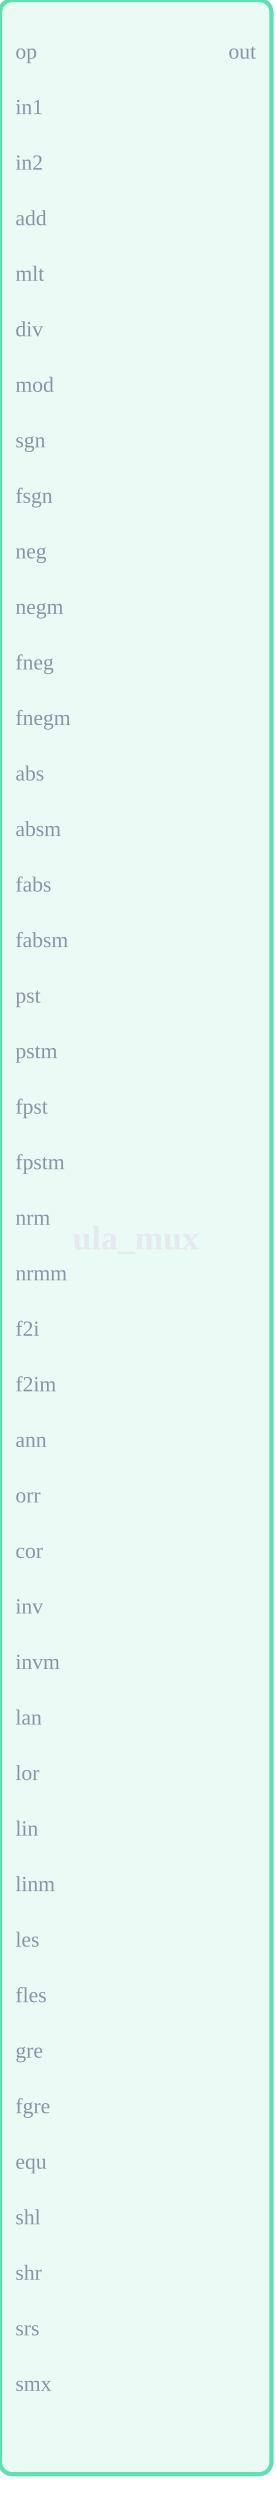
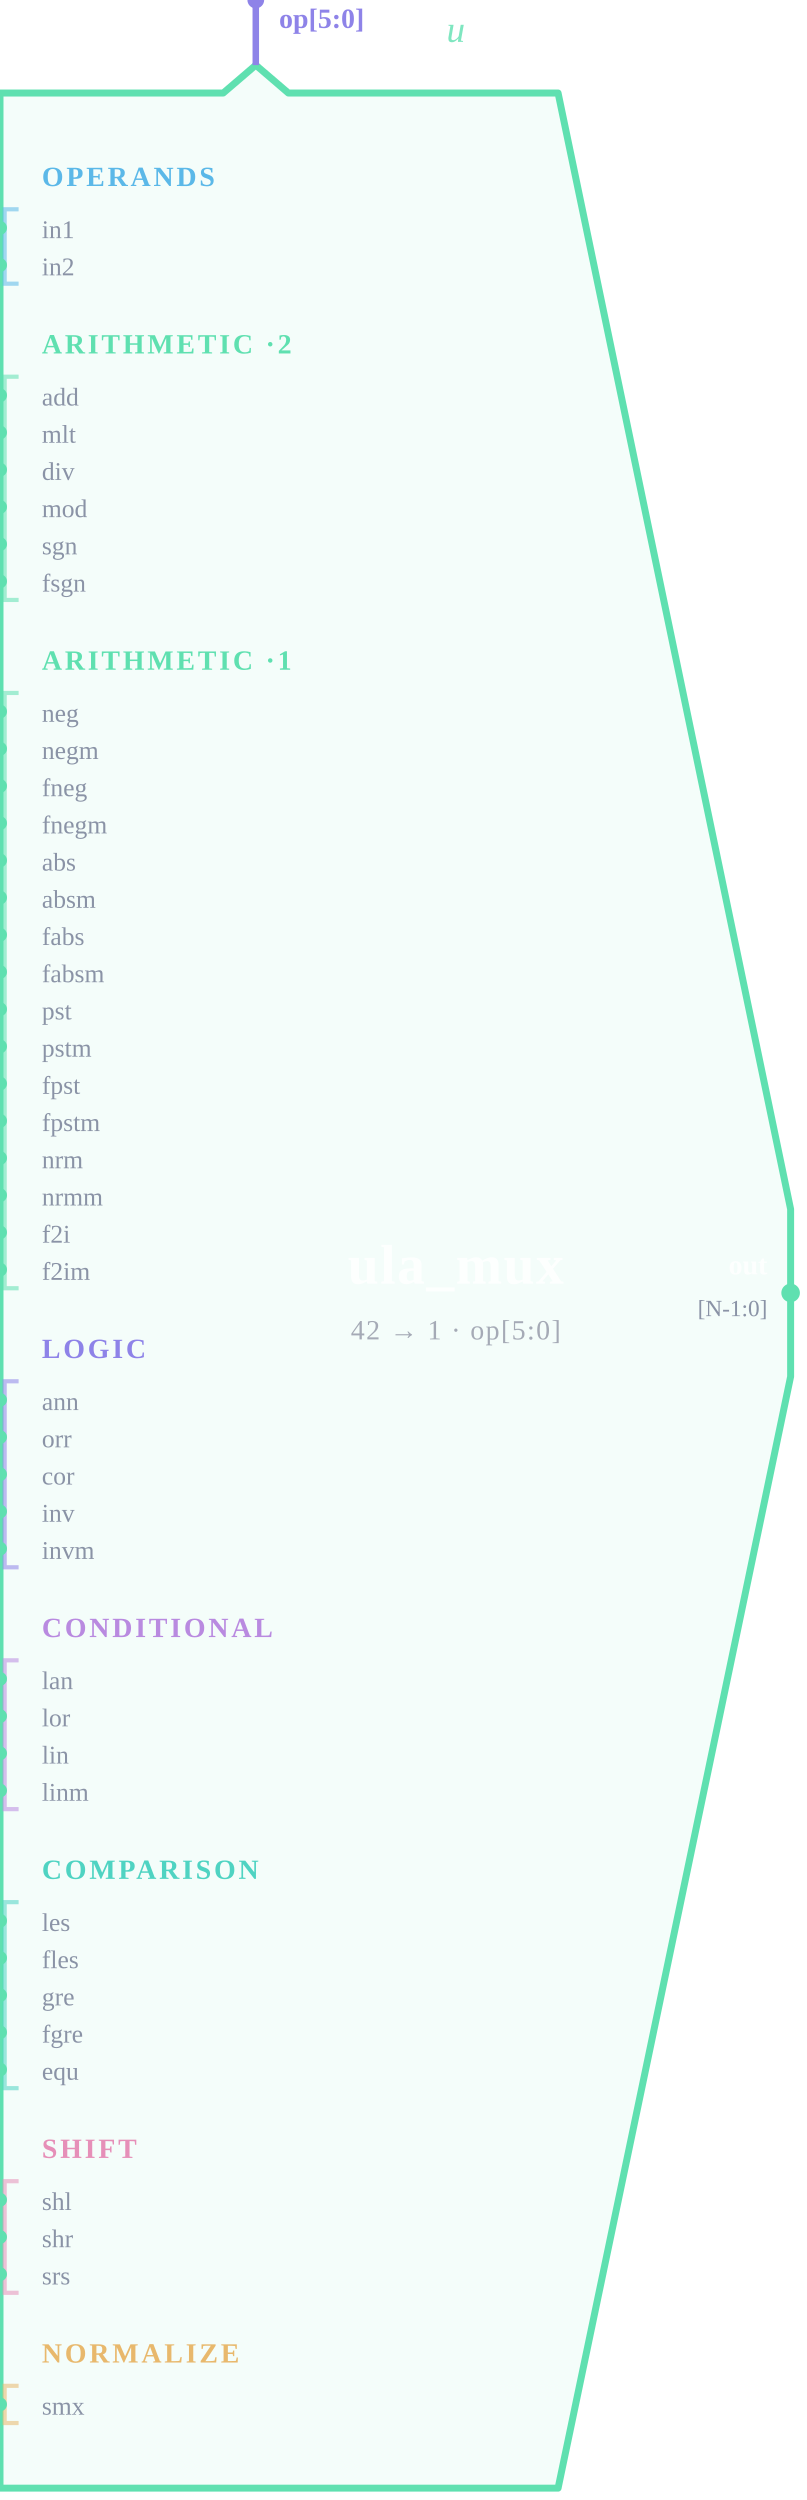
<svg xmlns="http://www.w3.org/2000/svg" xmlns:ns1="https://github.com/nturley/netlistsvg">
-   <g ns1:type="ula_mux" transform="translate(0, 0)" ns1:width="88" ns1:height="802">
+   <g ns1:type="ula_mux" transform="translate(0, 0)" ns1:width="170" ns1:height="551">
    <ns1:alias val="ula_mux" />
-     <rect width="88" height="802" rx="4" ry="4" class="$cell_id" style="fill: var(--prism-module-fill, rgba(95,224,176,0.14));                  stroke: var(--prism-module-stroke, #5FE0B0);                  stroke-width: 1.4;" />
-     <text x="44" y="405" class="nodelabel $cell_id" ns1:attribute="" style="text-anchor: middle; font-weight: 700; font-size: 11px;                  fill: var(--prism-module-glyph, #e6e9f0);">ula_mux</text>
-     <text x="44" y="-4" class="nodelabel $cell_id" ns1:attribute="ref" style="text-anchor: middle; font-size: 8px; font-style: italic;                  fill: var(--prism-module-accent, #5FE0B0); opacity: 0.8;">u</text>
-     <text x="5" y="19" class="$cell_id" style="font-size:7px; fill: var(--prism-port-label, #8a93a6);">op</text>
-     <text x="5" y="37" class="$cell_id" style="font-size:7px; fill: var(--prism-port-label, #8a93a6);">in1</text>
-     <text x="5" y="55" class="$cell_id" style="font-size:7px; fill: var(--prism-port-label, #8a93a6);">in2</text>
-     <text x="5" y="73" class="$cell_id" style="font-size:7px; fill: var(--prism-port-label, #8a93a6);">add</text>
-     <text x="5" y="91" class="$cell_id" style="font-size:7px; fill: var(--prism-port-label, #8a93a6);">mlt</text>
-     <text x="5" y="109" class="$cell_id" style="font-size:7px; fill: var(--prism-port-label, #8a93a6);">div</text>
-     <text x="5" y="127" class="$cell_id" style="font-size:7px; fill: var(--prism-port-label, #8a93a6);">mod</text>
-     <text x="5" y="145" class="$cell_id" style="font-size:7px; fill: var(--prism-port-label, #8a93a6);">sgn</text>
-     <text x="5" y="163" class="$cell_id" style="font-size:7px; fill: var(--prism-port-label, #8a93a6);">fsgn</text>
-     <text x="5" y="181" class="$cell_id" style="font-size:7px; fill: var(--prism-port-label, #8a93a6);">neg</text>
-     <text x="5" y="199" class="$cell_id" style="font-size:7px; fill: var(--prism-port-label, #8a93a6);">negm</text>
-     <text x="5" y="217" class="$cell_id" style="font-size:7px; fill: var(--prism-port-label, #8a93a6);">fneg</text>
-     <text x="5" y="235" class="$cell_id" style="font-size:7px; fill: var(--prism-port-label, #8a93a6);">fnegm</text>
-     <text x="5" y="253" class="$cell_id" style="font-size:7px; fill: var(--prism-port-label, #8a93a6);">abs</text>
-     <text x="5" y="271" class="$cell_id" style="font-size:7px; fill: var(--prism-port-label, #8a93a6);">absm</text>
-     <text x="5" y="289" class="$cell_id" style="font-size:7px; fill: var(--prism-port-label, #8a93a6);">fabs</text>
-     <text x="5" y="307" class="$cell_id" style="font-size:7px; fill: var(--prism-port-label, #8a93a6);">fabsm</text>
-     <text x="5" y="325" class="$cell_id" style="font-size:7px; fill: var(--prism-port-label, #8a93a6);">pst</text>
-     <text x="5" y="343" class="$cell_id" style="font-size:7px; fill: var(--prism-port-label, #8a93a6);">pstm</text>
-     <text x="5" y="361" class="$cell_id" style="font-size:7px; fill: var(--prism-port-label, #8a93a6);">fpst</text>
-     <text x="5" y="379" class="$cell_id" style="font-size:7px; fill: var(--prism-port-label, #8a93a6);">fpstm</text>
-     <text x="5" y="397" class="$cell_id" style="font-size:7px; fill: var(--prism-port-label, #8a93a6);">nrm</text>
-     <text x="5" y="415" class="$cell_id" style="font-size:7px; fill: var(--prism-port-label, #8a93a6);">nrmm</text>
-     <text x="5" y="433" class="$cell_id" style="font-size:7px; fill: var(--prism-port-label, #8a93a6);">f2i</text>
-     <text x="5" y="451" class="$cell_id" style="font-size:7px; fill: var(--prism-port-label, #8a93a6);">f2im</text>
-     <text x="5" y="469" class="$cell_id" style="font-size:7px; fill: var(--prism-port-label, #8a93a6);">ann</text>
-     <text x="5" y="487" class="$cell_id" style="font-size:7px; fill: var(--prism-port-label, #8a93a6);">orr</text>
-     <text x="5" y="505" class="$cell_id" style="font-size:7px; fill: var(--prism-port-label, #8a93a6);">cor</text>
-     <text x="5" y="523" class="$cell_id" style="font-size:7px; fill: var(--prism-port-label, #8a93a6);">inv</text>
-     <text x="5" y="541" class="$cell_id" style="font-size:7px; fill: var(--prism-port-label, #8a93a6);">invm</text>
-     <text x="5" y="559" class="$cell_id" style="font-size:7px; fill: var(--prism-port-label, #8a93a6);">lan</text>
-     <text x="5" y="577" class="$cell_id" style="font-size:7px; fill: var(--prism-port-label, #8a93a6);">lor</text>
-     <text x="5" y="595" class="$cell_id" style="font-size:7px; fill: var(--prism-port-label, #8a93a6);">lin</text>
-     <text x="5" y="613" class="$cell_id" style="font-size:7px; fill: var(--prism-port-label, #8a93a6);">linm</text>
-     <text x="5" y="631" class="$cell_id" style="font-size:7px; fill: var(--prism-port-label, #8a93a6);">les</text>
-     <text x="5" y="649" class="$cell_id" style="font-size:7px; fill: var(--prism-port-label, #8a93a6);">fles</text>
-     <text x="5" y="667" class="$cell_id" style="font-size:7px; fill: var(--prism-port-label, #8a93a6);">gre</text>
-     <text x="5" y="685" class="$cell_id" style="font-size:7px; fill: var(--prism-port-label, #8a93a6);">fgre</text>
-     <text x="5" y="703" class="$cell_id" style="font-size:7px; fill: var(--prism-port-label, #8a93a6);">equ</text>
-     <text x="5" y="721" class="$cell_id" style="font-size:7px; fill: var(--prism-port-label, #8a93a6);">shl</text>
-     <text x="5" y="739" class="$cell_id" style="font-size:7px; fill: var(--prism-port-label, #8a93a6);">shr</text>
-     <text x="5" y="757" class="$cell_id" style="font-size:7px; fill: var(--prism-port-label, #8a93a6);">srs</text>
-     <text x="5" y="775" class="$cell_id" style="font-size:7px; fill: var(--prism-port-label, #8a93a6);">smx</text>
-     <text x="83" y="19" class="$cell_id" style="text-anchor:end; font-size:7px; fill: var(--prism-port-label, #8a93a6);">out</text>
-     <g ns1:x="0" ns1:y="16" ns1:pid="op" />
-     <g ns1:x="0" ns1:y="34" ns1:pid="in1" />
-     <g ns1:x="0" ns1:y="52" ns1:pid="in2" />
-     <g ns1:x="0" ns1:y="70" ns1:pid="add" />
-     <g ns1:x="0" ns1:y="88" ns1:pid="mlt" />
-     <g ns1:x="0" ns1:y="106" ns1:pid="div" />
-     <g ns1:x="0" ns1:y="124" ns1:pid="mod" />
-     <g ns1:x="0" ns1:y="142" ns1:pid="sgn" />
-     <g ns1:x="0" ns1:y="160" ns1:pid="fsgn" />
-     <g ns1:x="0" ns1:y="178" ns1:pid="neg" />
-     <g ns1:x="0" ns1:y="196" ns1:pid="negm" />
-     <g ns1:x="0" ns1:y="214" ns1:pid="fneg" />
-     <g ns1:x="0" ns1:y="232" ns1:pid="fnegm" />
-     <g ns1:x="0" ns1:y="250" ns1:pid="abs" />
-     <g ns1:x="0" ns1:y="268" ns1:pid="absm" />
-     <g ns1:x="0" ns1:y="286" ns1:pid="fabs" />
-     <g ns1:x="0" ns1:y="304" ns1:pid="fabsm" />
-     <g ns1:x="0" ns1:y="322" ns1:pid="pst" />
-     <g ns1:x="0" ns1:y="340" ns1:pid="pstm" />
-     <g ns1:x="0" ns1:y="358" ns1:pid="fpst" />
-     <g ns1:x="0" ns1:y="376" ns1:pid="fpstm" />
-     <g ns1:x="0" ns1:y="394" ns1:pid="nrm" />
-     <g ns1:x="0" ns1:y="412" ns1:pid="nrmm" />
-     <g ns1:x="0" ns1:y="430" ns1:pid="f2i" />
-     <g ns1:x="0" ns1:y="448" ns1:pid="f2im" />
-     <g ns1:x="0" ns1:y="466" ns1:pid="ann" />
-     <g ns1:x="0" ns1:y="484" ns1:pid="orr" />
-     <g ns1:x="0" ns1:y="502" ns1:pid="cor" />
-     <g ns1:x="0" ns1:y="520" ns1:pid="inv" />
-     <g ns1:x="0" ns1:y="538" ns1:pid="invm" />
-     <g ns1:x="0" ns1:y="556" ns1:pid="lan" />
-     <g ns1:x="0" ns1:y="574" ns1:pid="lor" />
-     <g ns1:x="0" ns1:y="592" ns1:pid="lin" />
-     <g ns1:x="0" ns1:y="610" ns1:pid="linm" />
-     <g ns1:x="0" ns1:y="628" ns1:pid="les" />
-     <g ns1:x="0" ns1:y="646" ns1:pid="fles" />
-     <g ns1:x="0" ns1:y="664" ns1:pid="gre" />
-     <g ns1:x="0" ns1:y="682" ns1:pid="fgre" />
-     <g ns1:x="0" ns1:y="700" ns1:pid="equ" />
-     <g ns1:x="0" ns1:y="718" ns1:pid="shl" />
-     <g ns1:x="0" ns1:y="736" ns1:pid="shr" />
-     <g ns1:x="0" ns1:y="754" ns1:pid="srs" />
-     <g ns1:x="0" ns1:y="772" ns1:pid="smx" />
-     <g ns1:x="88" ns1:y="16" ns1:pid="out" />
+     <path d="M 0,20 L 48,20 L 55,14 L 62,20 L 120,20 L 170,260 L 170,296 L 120,535 L 0,535 Z" class="$cell_id" style="fill: var(--prism-module-fill, rgba(95,224,176,0.07)); stroke: var(--prism-module-stroke, #5FE0B0); stroke-width: 1.5; stroke-linejoin: round;" />
+     <text x="98" y="9" class="$cell_id" ns1:attribute="ref" style="text-anchor: middle; font-size: 8px; font-style: italic; fill: var(--prism-module-accent, #5FE0B0); opacity: 0.8;">u</text>
+     <text x="98" y="276" class="nodelabel $cell_id" ns1:attribute="" style="text-anchor: middle; font-weight: 700; font-size: 12px; letter-spacing: 0.3px; fill: var(--prism-module-glyph, rgba(255,255,255,0.86));">ula_mux</text>
+     <text x="98" y="288" class="$cell_id" ns1:attribute="" style="text-anchor: middle; font-size: 6px; letter-spacing: 0.3px; fill: var(--text-secondary, #9CA1AE); opacity: 0.9;">42 → 1 · op[5:0]</text>
+     <line x1="55" y1="0" x2="55" y2="14" stroke="var(--accent, #8E83E8)" stroke-width="1.4" />
+     <circle cx="55" cy="0" r="1.8" fill="var(--accent, #8E83E8)" />
+     <text x="60" y="6" class="$cell_id" ns1:attribute="" style="text-anchor: start; font-size: 6px; font-weight: 700; fill: var(--accent, #8E83E8);">op[5:0]</text>
+     <g ns1:x="55" ns1:y="0" ns1:pid="op" />
+     <text x="9" y="40" class="$cell_id" ns1:attribute="" style="text-anchor: start; font-size: 6px; font-weight: 700; letter-spacing: 0.6px; fill: var(--aurora-cyan, #5BB8E8);">OPERANDS</text>
+     <path d="M 4,45 L 1,45 L 1,61 L 4,61" fill="none" stroke="var(--aurora-cyan, #5BB8E8)" stroke-width="0.9" opacity="0.55" />
+     <text x="9" y="76" class="$cell_id" ns1:attribute="" style="text-anchor: start; font-size: 6px; font-weight: 700; letter-spacing: 0.6px; fill: var(--aurora-mint, #5FE0B0);">ARITHMETIC ·2</text>
+     <path d="M 4,81 L 1,81 L 1,129 L 4,129" fill="none" stroke="var(--aurora-mint, #5FE0B0)" stroke-width="0.9" opacity="0.55" />
+     <text x="9" y="144" class="$cell_id" ns1:attribute="" style="text-anchor: start; font-size: 6px; font-weight: 700; letter-spacing: 0.6px; fill: var(--aurora-mint, #5FE0B0);">ARITHMETIC ·1</text>
+     <path d="M 4,149 L 1,149 L 1,277 L 4,277" fill="none" stroke="var(--aurora-mint, #5FE0B0)" stroke-width="0.9" opacity="0.55" />
+     <text x="9" y="292" class="$cell_id" ns1:attribute="" style="text-anchor: start; font-size: 6px; font-weight: 700; letter-spacing: 0.6px; fill: var(--aurora-violet, #8E83E8);">LOGIC</text>
+     <path d="M 4,297 L 1,297 L 1,337 L 4,337" fill="none" stroke="var(--aurora-violet, #8E83E8)" stroke-width="0.9" opacity="0.55" />
+     <text x="9" y="352" class="$cell_id" ns1:attribute="" style="text-anchor: start; font-size: 6px; font-weight: 700; letter-spacing: 0.6px; fill: var(--aurora-purple, #B98AE0);">CONDITIONAL</text>
+     <path d="M 4,357 L 1,357 L 1,389 L 4,389" fill="none" stroke="var(--aurora-purple, #B98AE0)" stroke-width="0.9" opacity="0.55" />
+     <text x="9" y="404" class="$cell_id" ns1:attribute="" style="text-anchor: start; font-size: 6px; font-weight: 700; letter-spacing: 0.6px; fill: var(--aurora-teal, #4FD3C2);">COMPARISON</text>
+     <path d="M 4,409 L 1,409 L 1,449 L 4,449" fill="none" stroke="var(--aurora-teal, #4FD3C2)" stroke-width="0.9" opacity="0.55" />
+     <text x="9" y="464" class="$cell_id" ns1:attribute="" style="text-anchor: start; font-size: 6px; font-weight: 700; letter-spacing: 0.6px; fill: var(--aurora-pink, #E68FB8);">SHIFT</text>
+     <path d="M 4,469 L 1,469 L 1,493 L 4,493" fill="none" stroke="var(--aurora-pink, #E68FB8)" stroke-width="0.9" opacity="0.55" />
+     <text x="9" y="508" class="$cell_id" ns1:attribute="" style="text-anchor: start; font-size: 6px; font-weight: 700; letter-spacing: 0.6px; fill: var(--status-warning, #E8B86C);">NORMALIZE</text>
+     <path d="M 4,513 L 1,513 L 1,521 L 4,521" fill="none" stroke="var(--status-warning, #E8B86C)" stroke-width="0.9" opacity="0.55" />
+     <circle cx="0" cy="49" r="1.5" fill="var(--prism-module-stroke, #5FE0B0)" />
+     <text x="9" y="51.2" class="$cell_id" ns1:attribute="" style="text-anchor: start; font-size: 5.5px; font-family: var(--font-mono, monospace); fill: var(--prism-port-label, #8a93a6);">in1</text>
+     <g ns1:x="0" ns1:y="49" ns1:pid="in1" />
+     <circle cx="0" cy="57" r="1.5" fill="var(--prism-module-stroke, #5FE0B0)" />
+     <text x="9" y="59.2" class="$cell_id" ns1:attribute="" style="text-anchor: start; font-size: 5.5px; font-family: var(--font-mono, monospace); fill: var(--prism-port-label, #8a93a6);">in2</text>
+     <g ns1:x="0" ns1:y="57" ns1:pid="in2" />
+     <circle cx="0" cy="85" r="1.5" fill="var(--prism-module-stroke, #5FE0B0)" />
+     <text x="9" y="87.2" class="$cell_id" ns1:attribute="" style="text-anchor: start; font-size: 5.5px; font-family: var(--font-mono, monospace); fill: var(--prism-port-label, #8a93a6);">add</text>
+     <g ns1:x="0" ns1:y="85" ns1:pid="add" />
+     <circle cx="0" cy="93" r="1.5" fill="var(--prism-module-stroke, #5FE0B0)" />
+     <text x="9" y="95.2" class="$cell_id" ns1:attribute="" style="text-anchor: start; font-size: 5.5px; font-family: var(--font-mono, monospace); fill: var(--prism-port-label, #8a93a6);">mlt</text>
+     <g ns1:x="0" ns1:y="93" ns1:pid="mlt" />
+     <circle cx="0" cy="101" r="1.5" fill="var(--prism-module-stroke, #5FE0B0)" />
+     <text x="9" y="103.2" class="$cell_id" ns1:attribute="" style="text-anchor: start; font-size: 5.5px; font-family: var(--font-mono, monospace); fill: var(--prism-port-label, #8a93a6);">div</text>
+     <g ns1:x="0" ns1:y="101" ns1:pid="div" />
+     <circle cx="0" cy="109" r="1.5" fill="var(--prism-module-stroke, #5FE0B0)" />
+     <text x="9" y="111.2" class="$cell_id" ns1:attribute="" style="text-anchor: start; font-size: 5.5px; font-family: var(--font-mono, monospace); fill: var(--prism-port-label, #8a93a6);">mod</text>
+     <g ns1:x="0" ns1:y="109" ns1:pid="mod" />
+     <circle cx="0" cy="117" r="1.5" fill="var(--prism-module-stroke, #5FE0B0)" />
+     <text x="9" y="119.2" class="$cell_id" ns1:attribute="" style="text-anchor: start; font-size: 5.5px; font-family: var(--font-mono, monospace); fill: var(--prism-port-label, #8a93a6);">sgn</text>
+     <g ns1:x="0" ns1:y="117" ns1:pid="sgn" />
+     <circle cx="0" cy="125" r="1.5" fill="var(--prism-module-stroke, #5FE0B0)" />
+     <text x="9" y="127.2" class="$cell_id" ns1:attribute="" style="text-anchor: start; font-size: 5.5px; font-family: var(--font-mono, monospace); fill: var(--prism-port-label, #8a93a6);">fsgn</text>
+     <g ns1:x="0" ns1:y="125" ns1:pid="fsgn" />
+     <circle cx="0" cy="153" r="1.5" fill="var(--prism-module-stroke, #5FE0B0)" />
+     <text x="9" y="155.2" class="$cell_id" ns1:attribute="" style="text-anchor: start; font-size: 5.5px; font-family: var(--font-mono, monospace); fill: var(--prism-port-label, #8a93a6);">neg</text>
+     <g ns1:x="0" ns1:y="153" ns1:pid="neg" />
+     <circle cx="0" cy="161" r="1.5" fill="var(--prism-module-stroke, #5FE0B0)" />
+     <text x="9" y="163.2" class="$cell_id" ns1:attribute="" style="text-anchor: start; font-size: 5.5px; font-family: var(--font-mono, monospace); fill: var(--prism-port-label, #8a93a6);">negm</text>
+     <g ns1:x="0" ns1:y="161" ns1:pid="negm" />
+     <circle cx="0" cy="169" r="1.5" fill="var(--prism-module-stroke, #5FE0B0)" />
+     <text x="9" y="171.2" class="$cell_id" ns1:attribute="" style="text-anchor: start; font-size: 5.5px; font-family: var(--font-mono, monospace); fill: var(--prism-port-label, #8a93a6);">fneg</text>
+     <g ns1:x="0" ns1:y="169" ns1:pid="fneg" />
+     <circle cx="0" cy="177" r="1.5" fill="var(--prism-module-stroke, #5FE0B0)" />
+     <text x="9" y="179.2" class="$cell_id" ns1:attribute="" style="text-anchor: start; font-size: 5.5px; font-family: var(--font-mono, monospace); fill: var(--prism-port-label, #8a93a6);">fnegm</text>
+     <g ns1:x="0" ns1:y="177" ns1:pid="fnegm" />
+     <circle cx="0" cy="185" r="1.5" fill="var(--prism-module-stroke, #5FE0B0)" />
+     <text x="9" y="187.2" class="$cell_id" ns1:attribute="" style="text-anchor: start; font-size: 5.5px; font-family: var(--font-mono, monospace); fill: var(--prism-port-label, #8a93a6);">abs</text>
+     <g ns1:x="0" ns1:y="185" ns1:pid="abs" />
+     <circle cx="0" cy="193" r="1.5" fill="var(--prism-module-stroke, #5FE0B0)" />
+     <text x="9" y="195.2" class="$cell_id" ns1:attribute="" style="text-anchor: start; font-size: 5.5px; font-family: var(--font-mono, monospace); fill: var(--prism-port-label, #8a93a6);">absm</text>
+     <g ns1:x="0" ns1:y="193" ns1:pid="absm" />
+     <circle cx="0" cy="201" r="1.5" fill="var(--prism-module-stroke, #5FE0B0)" />
+     <text x="9" y="203.2" class="$cell_id" ns1:attribute="" style="text-anchor: start; font-size: 5.5px; font-family: var(--font-mono, monospace); fill: var(--prism-port-label, #8a93a6);">fabs</text>
+     <g ns1:x="0" ns1:y="201" ns1:pid="fabs" />
+     <circle cx="0" cy="209" r="1.5" fill="var(--prism-module-stroke, #5FE0B0)" />
+     <text x="9" y="211.2" class="$cell_id" ns1:attribute="" style="text-anchor: start; font-size: 5.5px; font-family: var(--font-mono, monospace); fill: var(--prism-port-label, #8a93a6);">fabsm</text>
+     <g ns1:x="0" ns1:y="209" ns1:pid="fabsm" />
+     <circle cx="0" cy="217" r="1.5" fill="var(--prism-module-stroke, #5FE0B0)" />
+     <text x="9" y="219.2" class="$cell_id" ns1:attribute="" style="text-anchor: start; font-size: 5.5px; font-family: var(--font-mono, monospace); fill: var(--prism-port-label, #8a93a6);">pst</text>
+     <g ns1:x="0" ns1:y="217" ns1:pid="pst" />
+     <circle cx="0" cy="225" r="1.5" fill="var(--prism-module-stroke, #5FE0B0)" />
+     <text x="9" y="227.2" class="$cell_id" ns1:attribute="" style="text-anchor: start; font-size: 5.5px; font-family: var(--font-mono, monospace); fill: var(--prism-port-label, #8a93a6);">pstm</text>
+     <g ns1:x="0" ns1:y="225" ns1:pid="pstm" />
+     <circle cx="0" cy="233" r="1.5" fill="var(--prism-module-stroke, #5FE0B0)" />
+     <text x="9" y="235.2" class="$cell_id" ns1:attribute="" style="text-anchor: start; font-size: 5.5px; font-family: var(--font-mono, monospace); fill: var(--prism-port-label, #8a93a6);">fpst</text>
+     <g ns1:x="0" ns1:y="233" ns1:pid="fpst" />
+     <circle cx="0" cy="241" r="1.5" fill="var(--prism-module-stroke, #5FE0B0)" />
+     <text x="9" y="243.2" class="$cell_id" ns1:attribute="" style="text-anchor: start; font-size: 5.5px; font-family: var(--font-mono, monospace); fill: var(--prism-port-label, #8a93a6);">fpstm</text>
+     <g ns1:x="0" ns1:y="241" ns1:pid="fpstm" />
+     <circle cx="0" cy="249" r="1.5" fill="var(--prism-module-stroke, #5FE0B0)" />
+     <text x="9" y="251.2" class="$cell_id" ns1:attribute="" style="text-anchor: start; font-size: 5.5px; font-family: var(--font-mono, monospace); fill: var(--prism-port-label, #8a93a6);">nrm</text>
+     <g ns1:x="0" ns1:y="249" ns1:pid="nrm" />
+     <circle cx="0" cy="257" r="1.5" fill="var(--prism-module-stroke, #5FE0B0)" />
+     <text x="9" y="259.2" class="$cell_id" ns1:attribute="" style="text-anchor: start; font-size: 5.5px; font-family: var(--font-mono, monospace); fill: var(--prism-port-label, #8a93a6);">nrmm</text>
+     <g ns1:x="0" ns1:y="257" ns1:pid="nrmm" />
+     <circle cx="0" cy="265" r="1.5" fill="var(--prism-module-stroke, #5FE0B0)" />
+     <text x="9" y="267.2" class="$cell_id" ns1:attribute="" style="text-anchor: start; font-size: 5.5px; font-family: var(--font-mono, monospace); fill: var(--prism-port-label, #8a93a6);">f2i</text>
+     <g ns1:x="0" ns1:y="265" ns1:pid="f2i" />
+     <circle cx="0" cy="273" r="1.5" fill="var(--prism-module-stroke, #5FE0B0)" />
+     <text x="9" y="275.2" class="$cell_id" ns1:attribute="" style="text-anchor: start; font-size: 5.5px; font-family: var(--font-mono, monospace); fill: var(--prism-port-label, #8a93a6);">f2im</text>
+     <g ns1:x="0" ns1:y="273" ns1:pid="f2im" />
+     <circle cx="0" cy="301" r="1.5" fill="var(--prism-module-stroke, #5FE0B0)" />
+     <text x="9" y="303.2" class="$cell_id" ns1:attribute="" style="text-anchor: start; font-size: 5.5px; font-family: var(--font-mono, monospace); fill: var(--prism-port-label, #8a93a6);">ann</text>
+     <g ns1:x="0" ns1:y="301" ns1:pid="ann" />
+     <circle cx="0" cy="309" r="1.5" fill="var(--prism-module-stroke, #5FE0B0)" />
+     <text x="9" y="311.2" class="$cell_id" ns1:attribute="" style="text-anchor: start; font-size: 5.5px; font-family: var(--font-mono, monospace); fill: var(--prism-port-label, #8a93a6);">orr</text>
+     <g ns1:x="0" ns1:y="309" ns1:pid="orr" />
+     <circle cx="0" cy="317" r="1.5" fill="var(--prism-module-stroke, #5FE0B0)" />
+     <text x="9" y="319.2" class="$cell_id" ns1:attribute="" style="text-anchor: start; font-size: 5.5px; font-family: var(--font-mono, monospace); fill: var(--prism-port-label, #8a93a6);">cor</text>
+     <g ns1:x="0" ns1:y="317" ns1:pid="cor" />
+     <circle cx="0" cy="325" r="1.5" fill="var(--prism-module-stroke, #5FE0B0)" />
+     <text x="9" y="327.2" class="$cell_id" ns1:attribute="" style="text-anchor: start; font-size: 5.5px; font-family: var(--font-mono, monospace); fill: var(--prism-port-label, #8a93a6);">inv</text>
+     <g ns1:x="0" ns1:y="325" ns1:pid="inv" />
+     <circle cx="0" cy="333" r="1.5" fill="var(--prism-module-stroke, #5FE0B0)" />
+     <text x="9" y="335.2" class="$cell_id" ns1:attribute="" style="text-anchor: start; font-size: 5.5px; font-family: var(--font-mono, monospace); fill: var(--prism-port-label, #8a93a6);">invm</text>
+     <g ns1:x="0" ns1:y="333" ns1:pid="invm" />
+     <circle cx="0" cy="361" r="1.5" fill="var(--prism-module-stroke, #5FE0B0)" />
+     <text x="9" y="363.2" class="$cell_id" ns1:attribute="" style="text-anchor: start; font-size: 5.5px; font-family: var(--font-mono, monospace); fill: var(--prism-port-label, #8a93a6);">lan</text>
+     <g ns1:x="0" ns1:y="361" ns1:pid="lan" />
+     <circle cx="0" cy="369" r="1.5" fill="var(--prism-module-stroke, #5FE0B0)" />
+     <text x="9" y="371.2" class="$cell_id" ns1:attribute="" style="text-anchor: start; font-size: 5.5px; font-family: var(--font-mono, monospace); fill: var(--prism-port-label, #8a93a6);">lor</text>
+     <g ns1:x="0" ns1:y="369" ns1:pid="lor" />
+     <circle cx="0" cy="377" r="1.5" fill="var(--prism-module-stroke, #5FE0B0)" />
+     <text x="9" y="379.2" class="$cell_id" ns1:attribute="" style="text-anchor: start; font-size: 5.5px; font-family: var(--font-mono, monospace); fill: var(--prism-port-label, #8a93a6);">lin</text>
+     <g ns1:x="0" ns1:y="377" ns1:pid="lin" />
+     <circle cx="0" cy="385" r="1.5" fill="var(--prism-module-stroke, #5FE0B0)" />
+     <text x="9" y="387.2" class="$cell_id" ns1:attribute="" style="text-anchor: start; font-size: 5.5px; font-family: var(--font-mono, monospace); fill: var(--prism-port-label, #8a93a6);">linm</text>
+     <g ns1:x="0" ns1:y="385" ns1:pid="linm" />
+     <circle cx="0" cy="413" r="1.5" fill="var(--prism-module-stroke, #5FE0B0)" />
+     <text x="9" y="415.2" class="$cell_id" ns1:attribute="" style="text-anchor: start; font-size: 5.5px; font-family: var(--font-mono, monospace); fill: var(--prism-port-label, #8a93a6);">les</text>
+     <g ns1:x="0" ns1:y="413" ns1:pid="les" />
+     <circle cx="0" cy="421" r="1.5" fill="var(--prism-module-stroke, #5FE0B0)" />
+     <text x="9" y="423.2" class="$cell_id" ns1:attribute="" style="text-anchor: start; font-size: 5.5px; font-family: var(--font-mono, monospace); fill: var(--prism-port-label, #8a93a6);">fles</text>
+     <g ns1:x="0" ns1:y="421" ns1:pid="fles" />
+     <circle cx="0" cy="429" r="1.5" fill="var(--prism-module-stroke, #5FE0B0)" />
+     <text x="9" y="431.2" class="$cell_id" ns1:attribute="" style="text-anchor: start; font-size: 5.5px; font-family: var(--font-mono, monospace); fill: var(--prism-port-label, #8a93a6);">gre</text>
+     <g ns1:x="0" ns1:y="429" ns1:pid="gre" />
+     <circle cx="0" cy="437" r="1.5" fill="var(--prism-module-stroke, #5FE0B0)" />
+     <text x="9" y="439.2" class="$cell_id" ns1:attribute="" style="text-anchor: start; font-size: 5.5px; font-family: var(--font-mono, monospace); fill: var(--prism-port-label, #8a93a6);">fgre</text>
+     <g ns1:x="0" ns1:y="437" ns1:pid="fgre" />
+     <circle cx="0" cy="445" r="1.5" fill="var(--prism-module-stroke, #5FE0B0)" />
+     <text x="9" y="447.2" class="$cell_id" ns1:attribute="" style="text-anchor: start; font-size: 5.5px; font-family: var(--font-mono, monospace); fill: var(--prism-port-label, #8a93a6);">equ</text>
+     <g ns1:x="0" ns1:y="445" ns1:pid="equ" />
+     <circle cx="0" cy="473" r="1.5" fill="var(--prism-module-stroke, #5FE0B0)" />
+     <text x="9" y="475.2" class="$cell_id" ns1:attribute="" style="text-anchor: start; font-size: 5.5px; font-family: var(--font-mono, monospace); fill: var(--prism-port-label, #8a93a6);">shl</text>
+     <g ns1:x="0" ns1:y="473" ns1:pid="shl" />
+     <circle cx="0" cy="481" r="1.5" fill="var(--prism-module-stroke, #5FE0B0)" />
+     <text x="9" y="483.2" class="$cell_id" ns1:attribute="" style="text-anchor: start; font-size: 5.5px; font-family: var(--font-mono, monospace); fill: var(--prism-port-label, #8a93a6);">shr</text>
+     <g ns1:x="0" ns1:y="481" ns1:pid="shr" />
+     <circle cx="0" cy="489" r="1.5" fill="var(--prism-module-stroke, #5FE0B0)" />
+     <text x="9" y="491.2" class="$cell_id" ns1:attribute="" style="text-anchor: start; font-size: 5.5px; font-family: var(--font-mono, monospace); fill: var(--prism-port-label, #8a93a6);">srs</text>
+     <g ns1:x="0" ns1:y="489" ns1:pid="srs" />
+     <circle cx="0" cy="517" r="1.5" fill="var(--prism-module-stroke, #5FE0B0)" />
+     <text x="9" y="519.2" class="$cell_id" ns1:attribute="" style="text-anchor: start; font-size: 5.5px; font-family: var(--font-mono, monospace); fill: var(--prism-port-label, #8a93a6);">smx</text>
+     <g ns1:x="0" ns1:y="517" ns1:pid="smx" />
+     <circle cx="170" cy="278" r="2" fill="var(--prism-module-stroke, #5FE0B0)" />
+     <text x="165" y="274" class="$cell_id" ns1:attribute="" style="text-anchor: end; font-size: 6px; font-weight: 700; fill: var(--prism-module-glyph, rgba(255,255,255,0.86));">out</text>
+     <text x="165" y="283" class="$cell_id" ns1:attribute="" style="text-anchor: end; font-size: 5px; font-family: var(--font-mono, monospace); fill: var(--prism-port-label, #8a93a6);">[N-1:0]</text>
+     <g ns1:x="170" ns1:y="278" ns1:pid="out" />
  </g>
</svg>
